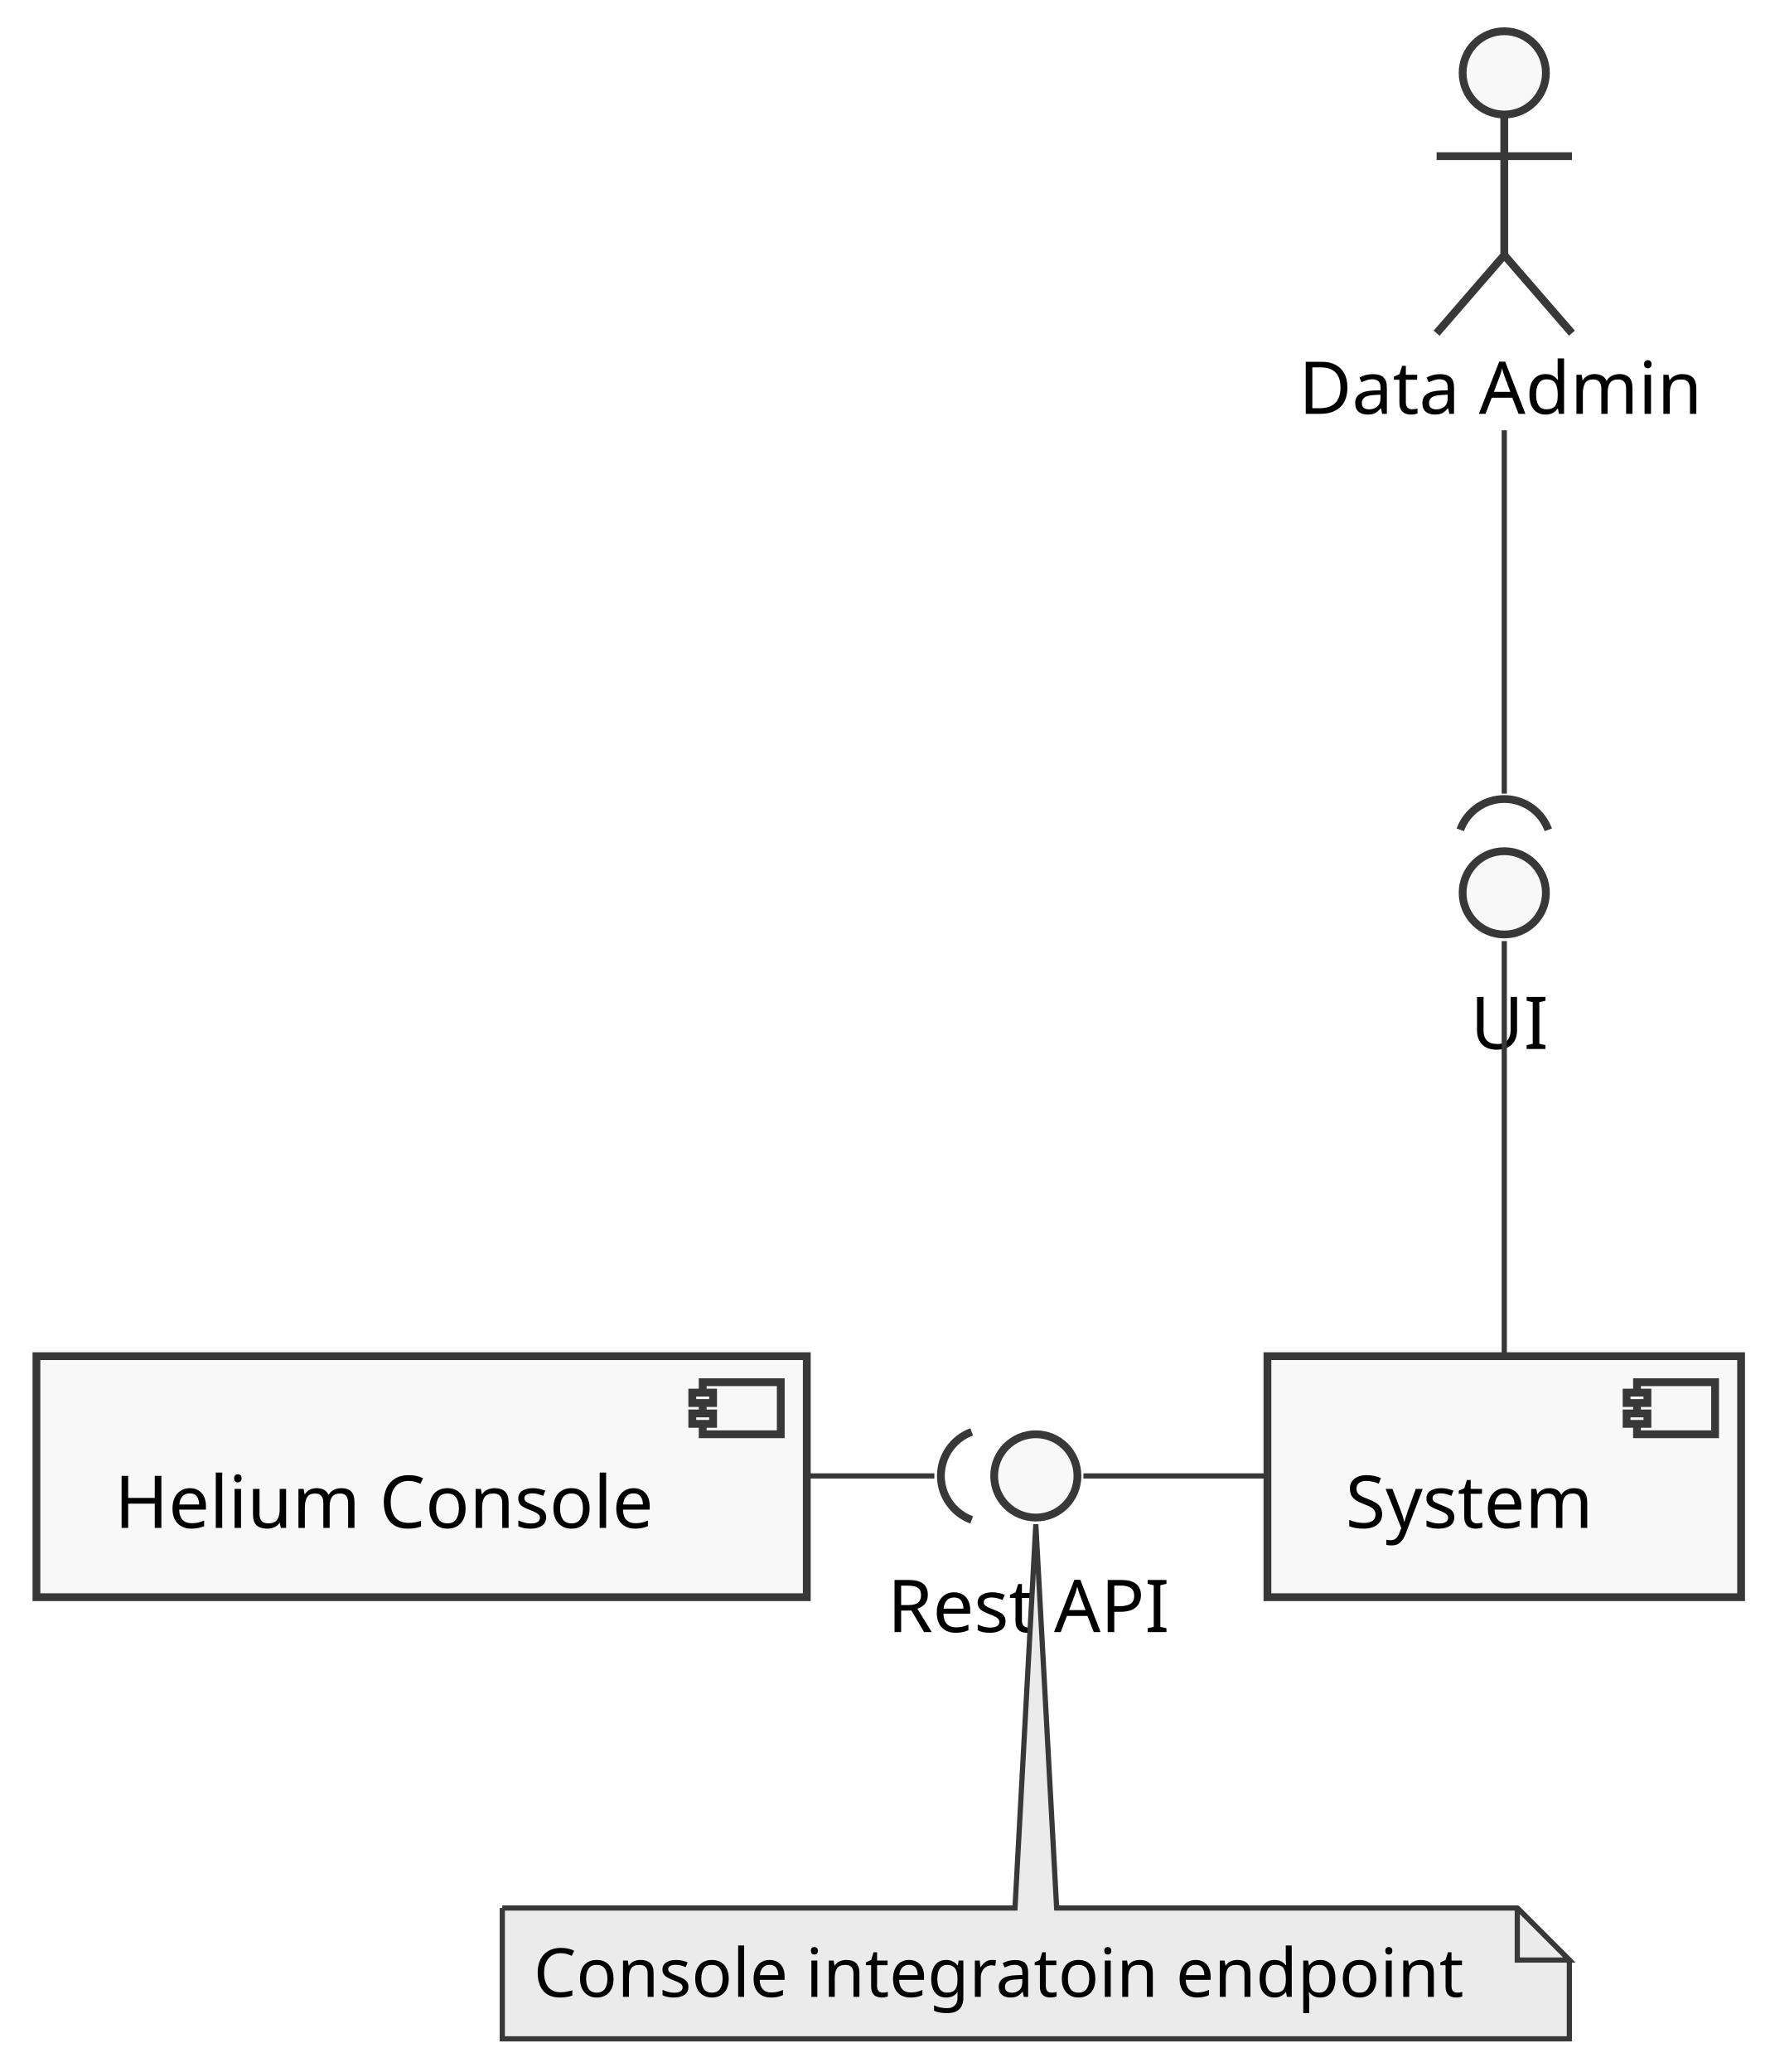
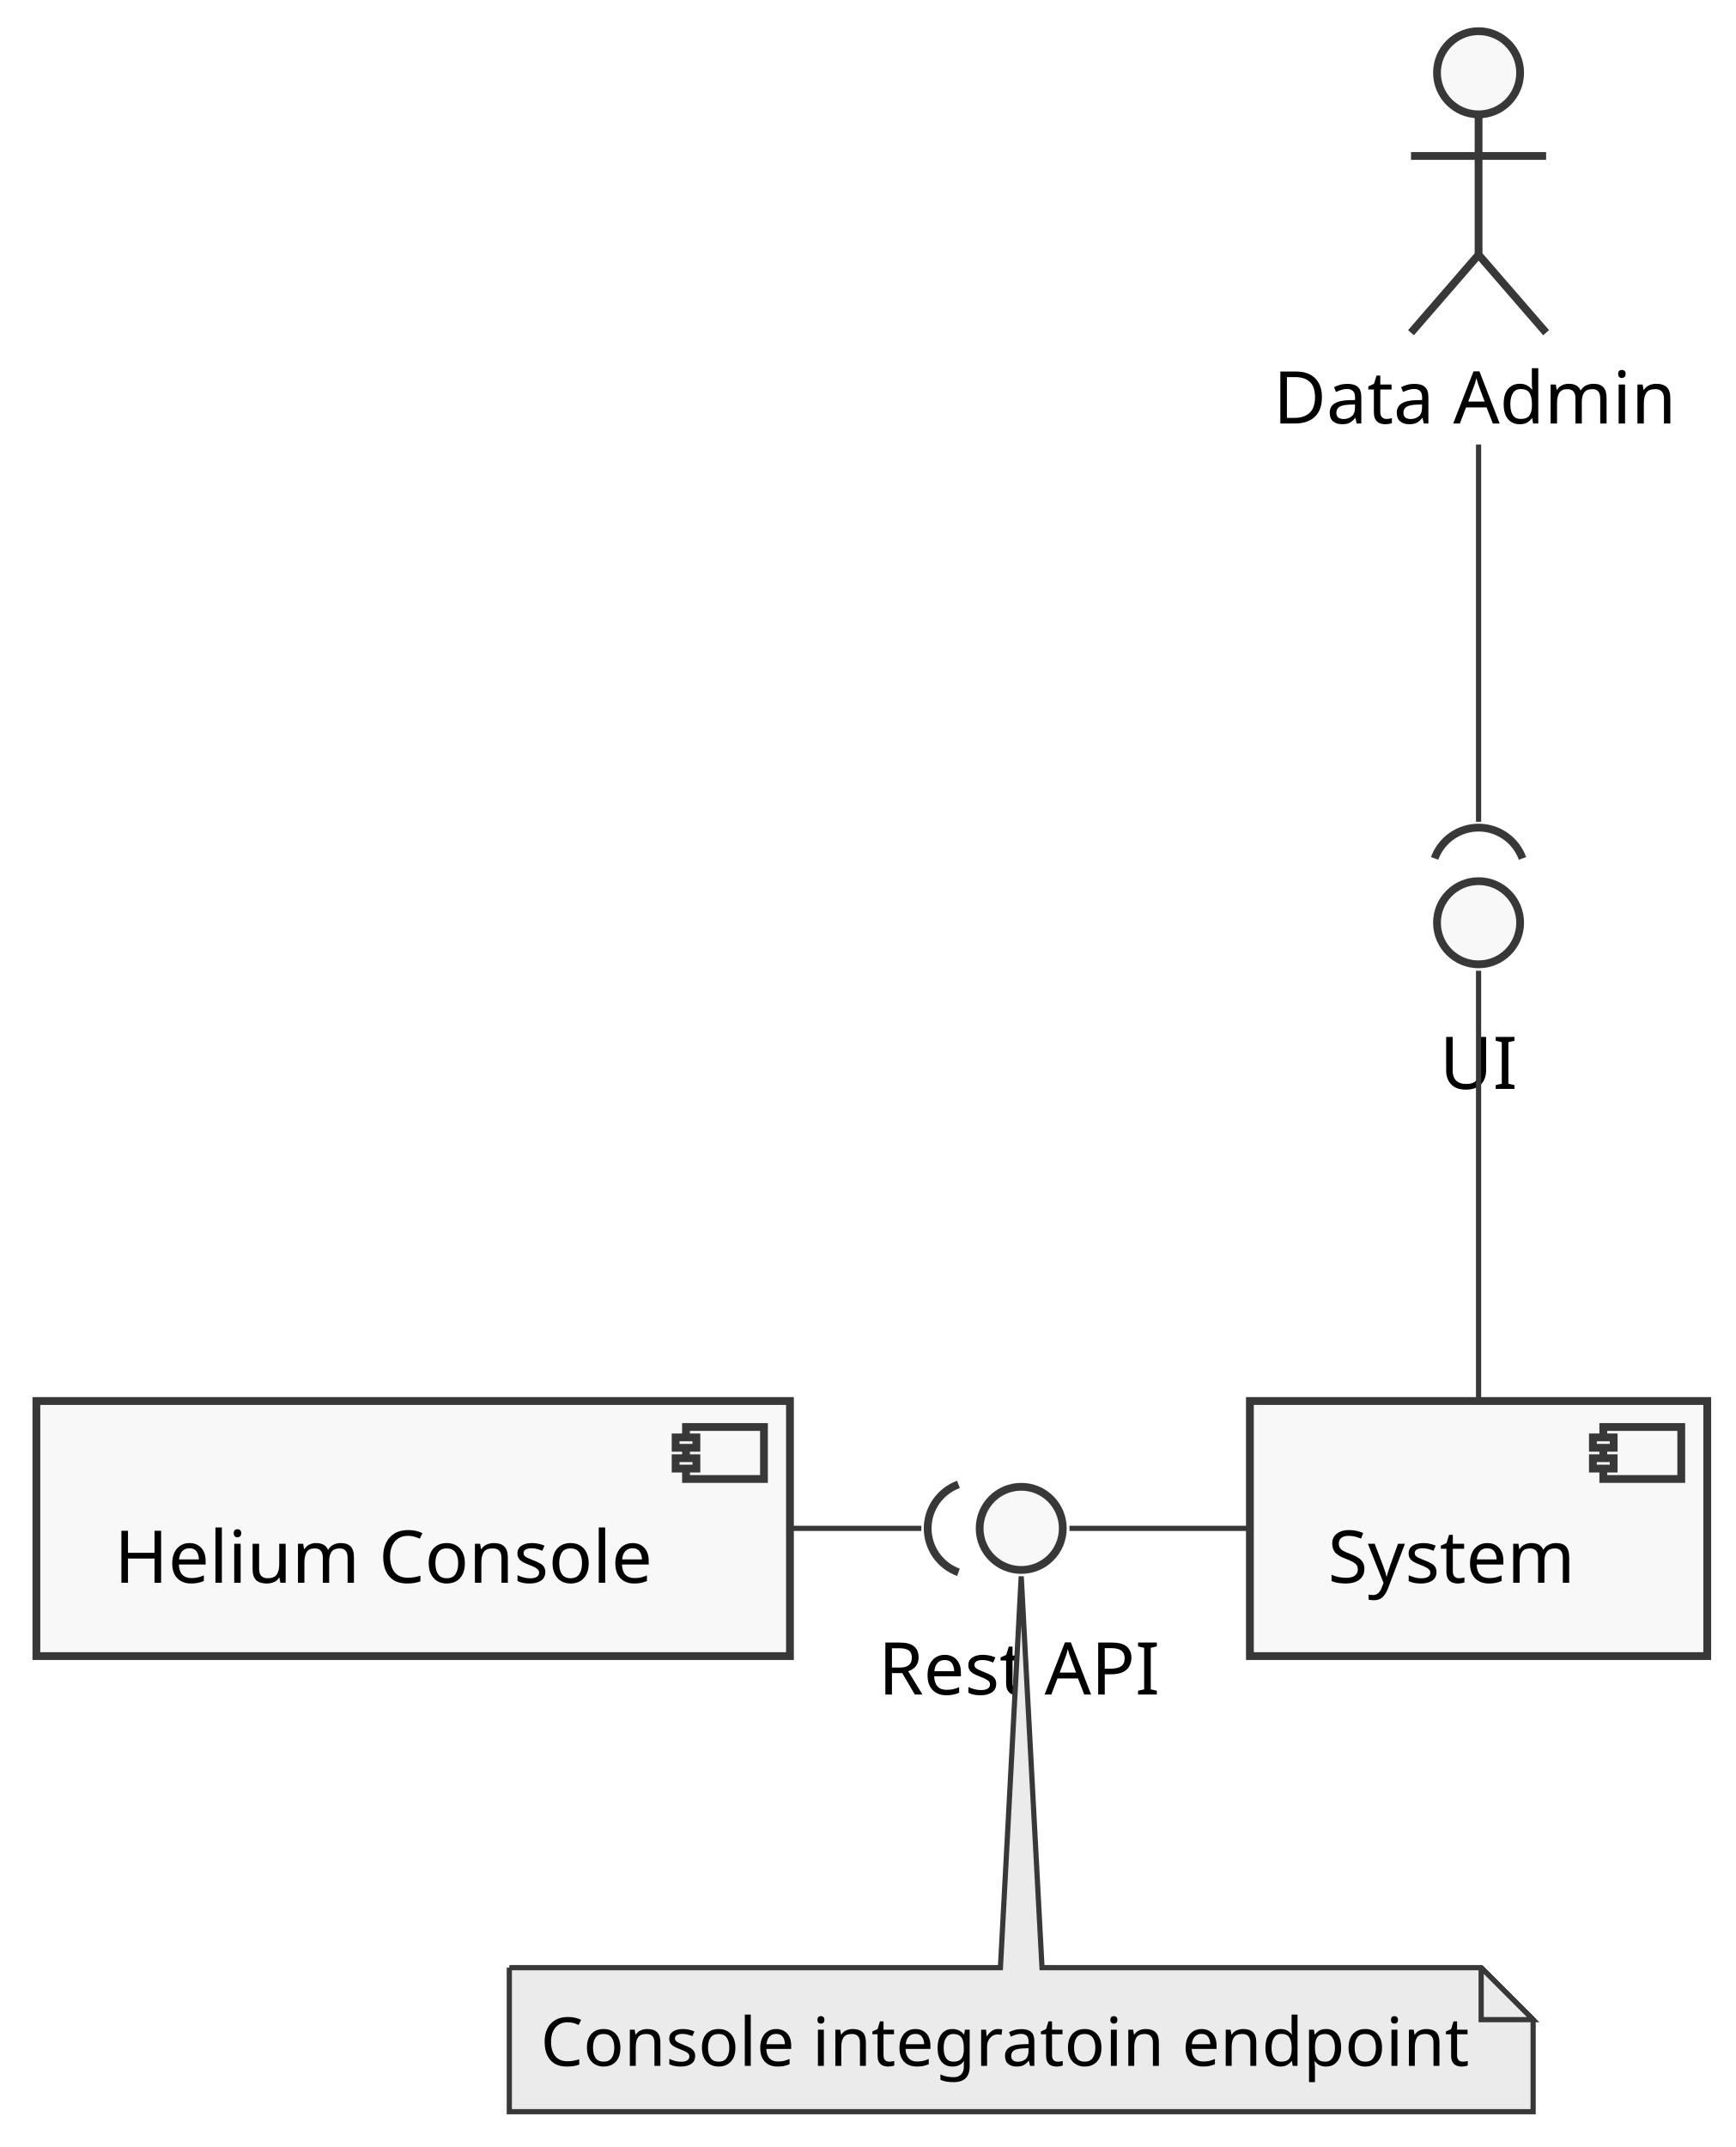
- <svg xmlns="http://www.w3.org/2000/svg" contentScriptType="application/ecmascript" contentStyleType="text/css" height="398px" preserveAspectRatio="none" style="width:340px;height:398px;background:#FFFFFF;" version="1.1" viewBox="0 0 340 398" width="340px" zoomAndPan="magnify">
+ <svg xmlns="http://www.w3.org/2000/svg" contentScriptType="application/ecmascript" contentStyleType="text/css" height="413px" preserveAspectRatio="none" style="width:334px;height:413px;background:#FFFFFF;" version="1.1" viewBox="0 0 334 413" width="334px" zoomAndPan="magnify">
  <defs />
  <g>
-     <rect fill="#F8F8F8" height="46.297" style="stroke:#383838;stroke-width:1.5;" width="91" x="243.5" y="260.5" />
-     <rect fill="#F8F8F8" height="10" style="stroke:#383838;stroke-width:1.5;" width="15" x="314.5" y="265.5" />
-     <rect fill="#F8F8F8" height="2" style="stroke:#383838;stroke-width:1.5;" width="4" x="312.5" y="267.5" />
-     <rect fill="#F8F8F8" height="2" style="stroke:#383838;stroke-width:1.5;" width="4" x="312.5" y="271.5" />
-     <text fill="#000000" font-family="sans-serif" font-size="14" lengthAdjust="spacing" textLength="51" x="258.5" y="293.495">System</text>
-     <rect fill="#F8F8F8" height="46.297" style="stroke:#383838;stroke-width:1.5;" width="148" x="7" y="260.5" />
-     <rect fill="#F8F8F8" height="10" style="stroke:#383838;stroke-width:1.5;" width="15" x="135" y="265.5" />
-     <rect fill="#F8F8F8" height="2" style="stroke:#383838;stroke-width:1.5;" width="4" x="133" y="267.5" />
-     <rect fill="#F8F8F8" height="2" style="stroke:#383838;stroke-width:1.5;" width="4" x="133" y="271.5" />
-     <text fill="#000000" font-family="sans-serif" font-size="14" lengthAdjust="spacing" textLength="108" x="22" y="293.495">Helium Console</text>
-     <ellipse cx="289" cy="171.5" fill="#F8F8F8" rx="8" ry="8" style="stroke:#383838;stroke-width:1.5;" />
-     <text fill="#000000" font-family="sans-serif" font-size="14" lengthAdjust="spacing" textLength="13" x="282.5" y="201.495">UI</text>
-     <ellipse cx="199" cy="283.5" fill="#F8F8F8" rx="8" ry="8" style="stroke:#383838;stroke-width:1.5;" />
-     <text fill="#000000" font-family="sans-serif" font-size="14" lengthAdjust="spacing" textLength="57" x="170.5" y="313.495">Rest API</text>
-     <path d="M96.5,366.5 L96.5,391.633 A0,0 0 0 0 96.5,391.633 L301.5,391.633 A0,0 0 0 0 301.5,391.633 L301.5,376.5 L291.5,366.5 L203,366.5 L199,292.8 L195,366.5 L96.5,366.5 A0,0 0 0 0 96.5,366.5 " fill="#EBEBEB" style="stroke:#383838;stroke-width:1.0;" />
-     <path d="M291.5,366.5 L291.5,376.5 L301.5,376.5 L291.5,366.5 " fill="#EBEBEB" style="stroke:#383838;stroke-width:1.0;" />
-     <text fill="#000000" font-family="sans-serif" font-size="13" lengthAdjust="spacing" textLength="184" x="102.5" y="383.567">Console integratoin endpoint</text>
-     <ellipse cx="289" cy="14" fill="#F8F8F8" rx="8" ry="8" style="stroke:#383838;stroke-width:1.5;" />
-     <path d="M289,22 L289,49 M276,30 L302,30 M289,49 L276,64 M289,49 L302,64 " fill="none" style="stroke:#383838;stroke-width:1.5;" />
-     <text fill="#000000" font-family="sans-serif" font-size="14" lengthAdjust="spacing" textLength="79" x="249.5" y="79.495">Data Admin</text>
-     <path d="M289,82.65 C289,105.81 289,134.31 289,152.45 " fill="none" id="Client-to-UI" style="stroke:#383838;stroke-width:1.0;" />
-     <path d="M297.457,159.402 A9,9 0 0 0 280.543 159.402" style="stroke:#383838;stroke-width:1.5;fill:none;" />
-     <path d="M289,180.77 C289,197.46 289,235.66 289,260.21 " fill="none" id="UI-S" style="stroke:#383838;stroke-width:1.0;" />
-     <path d="M208.14,283.5 C219.83,283.5 231.51,283.5 243.2,283.5 " fill="none" id="IN_ENDPOINT-S" style="stroke:#383838;stroke-width:1.0;" />
-     <path d="M155.21,283.5 C163.31,283.5 171.41,283.5 179.51,283.5 " fill="none" id="HC-to-IN_ENDPOINT" style="stroke:#383838;stroke-width:1.0;" />
-     <path d="M186.682,275.043 A9,9 0 0 0 186.682 291.957" style="stroke:#383838;stroke-width:1.5;fill:none;" />
+     <rect fill="#F8F8F8" height="49.068" style="stroke:#383838;stroke-width:1.5;" width="88" x="240.5" y="269.5" />
+     <rect fill="#F8F8F8" height="10" style="stroke:#383838;stroke-width:1.5;" width="15" x="308.5" y="274.5" />
+     <rect fill="#F8F8F8" height="2" style="stroke:#383838;stroke-width:1.5;" width="4" x="306.5" y="276.5" />
+     <rect fill="#F8F8F8" height="2" style="stroke:#383838;stroke-width:1.5;" width="4" x="306.5" y="280.5" />
+     <text fill="#000000" font-family="sans-serif" font-size="14" lengthAdjust="spacing" textLength="48" x="255.5" y="304.466">System</text>
+     <rect fill="#F8F8F8" height="49.068" style="stroke:#383838;stroke-width:1.5;" width="145" x="7" y="269.5" />
+     <rect fill="#F8F8F8" height="10" style="stroke:#383838;stroke-width:1.5;" width="15" x="132" y="274.5" />
+     <rect fill="#F8F8F8" height="2" style="stroke:#383838;stroke-width:1.5;" width="4" x="130" y="276.5" />
+     <rect fill="#F8F8F8" height="2" style="stroke:#383838;stroke-width:1.5;" width="4" x="130" y="280.5" />
+     <text fill="#000000" font-family="sans-serif" font-size="14" lengthAdjust="spacing" textLength="105" x="22" y="304.466">Helium Console</text>
+     <ellipse cx="284.5" cy="177.5" fill="#F8F8F8" rx="8" ry="8" style="stroke:#383838;stroke-width:1.5;" />
+     <text fill="#000000" font-family="sans-serif" font-size="14" lengthAdjust="spacing" textLength="15" x="277" y="209.466">UI</text>
+     <ellipse cx="196.5" cy="294" fill="#F8F8F8" rx="8" ry="8" style="stroke:#383838;stroke-width:1.5;" />
+     <text fill="#000000" font-family="sans-serif" font-size="14" lengthAdjust="spacing" textLength="55" x="169" y="325.966">Rest API</text>
+     <path d="M98,378.5 L98,406.206 A0,0 0 0 0 98,406.206 L295,406.206 A0,0 0 0 0 295,406.206 L295,388.5 L285,378.5 L200.5,378.5 L196.5,303.23 L192.5,378.5 L98,378.5 A0,0 0 0 0 98,378.5 " fill="#EBEBEB" style="stroke:#383838;stroke-width:1.0;" />
+     <path d="M285,378.5 L285,388.5 L295,388.5 L285,378.5 " fill="#EBEBEB" style="stroke:#383838;stroke-width:1.0;" />
+     <text fill="#000000" font-family="sans-serif" font-size="13" lengthAdjust="spacing" textLength="176" x="104" y="397.397">Console integratoin endpoint</text>
+     <ellipse cx="284.5" cy="14" fill="#F8F8F8" rx="8" ry="8" style="stroke:#383838;stroke-width:1.5;" />
+     <path d="M284.5,22 L284.5,49 M271.5,30 L297.5,30 M284.5,49 L271.5,64 M284.5,49 L297.5,64 " fill="none" style="stroke:#383838;stroke-width:1.5;" />
+     <text fill="#000000" font-family="sans-serif" font-size="14" lengthAdjust="spacing" textLength="79" x="245" y="81.466">Data Admin</text>
+     <path d="M284.5,85.51 C284.5,109.61 284.5,139.3 284.5,158.07 " fill="none" id="Client-to-UI" style="stroke:#383838;stroke-width:1.0;" />
+     <path d="M292.957,165.122 A9,9 0 0 0 276.043 165.122" style="stroke:#383838;stroke-width:1.5;fill:none;" />
+     <path d="M284.5,186.73 C284.5,203.76 284.5,243.39 284.5,269.15 " fill="none" id="UI-S" style="stroke:#383838;stroke-width:1.0;" />
+     <path d="M205.78,294 C217.26,294 228.74,294 240.22,294 " fill="none" id="IN_ENDPOINT-S" style="stroke:#383838;stroke-width:1.0;" />
+     <path d="M152.17,294 C160.54,294 168.91,294 177.28,294 " fill="none" id="HC-to-IN_ENDPOINT" style="stroke:#383838;stroke-width:1.0;" />
+     <path d="M184.422,285.543 A9,9 0 0 0 184.422 302.457" style="stroke:#383838;stroke-width:1.5;fill:none;" />
  </g>
</svg>
